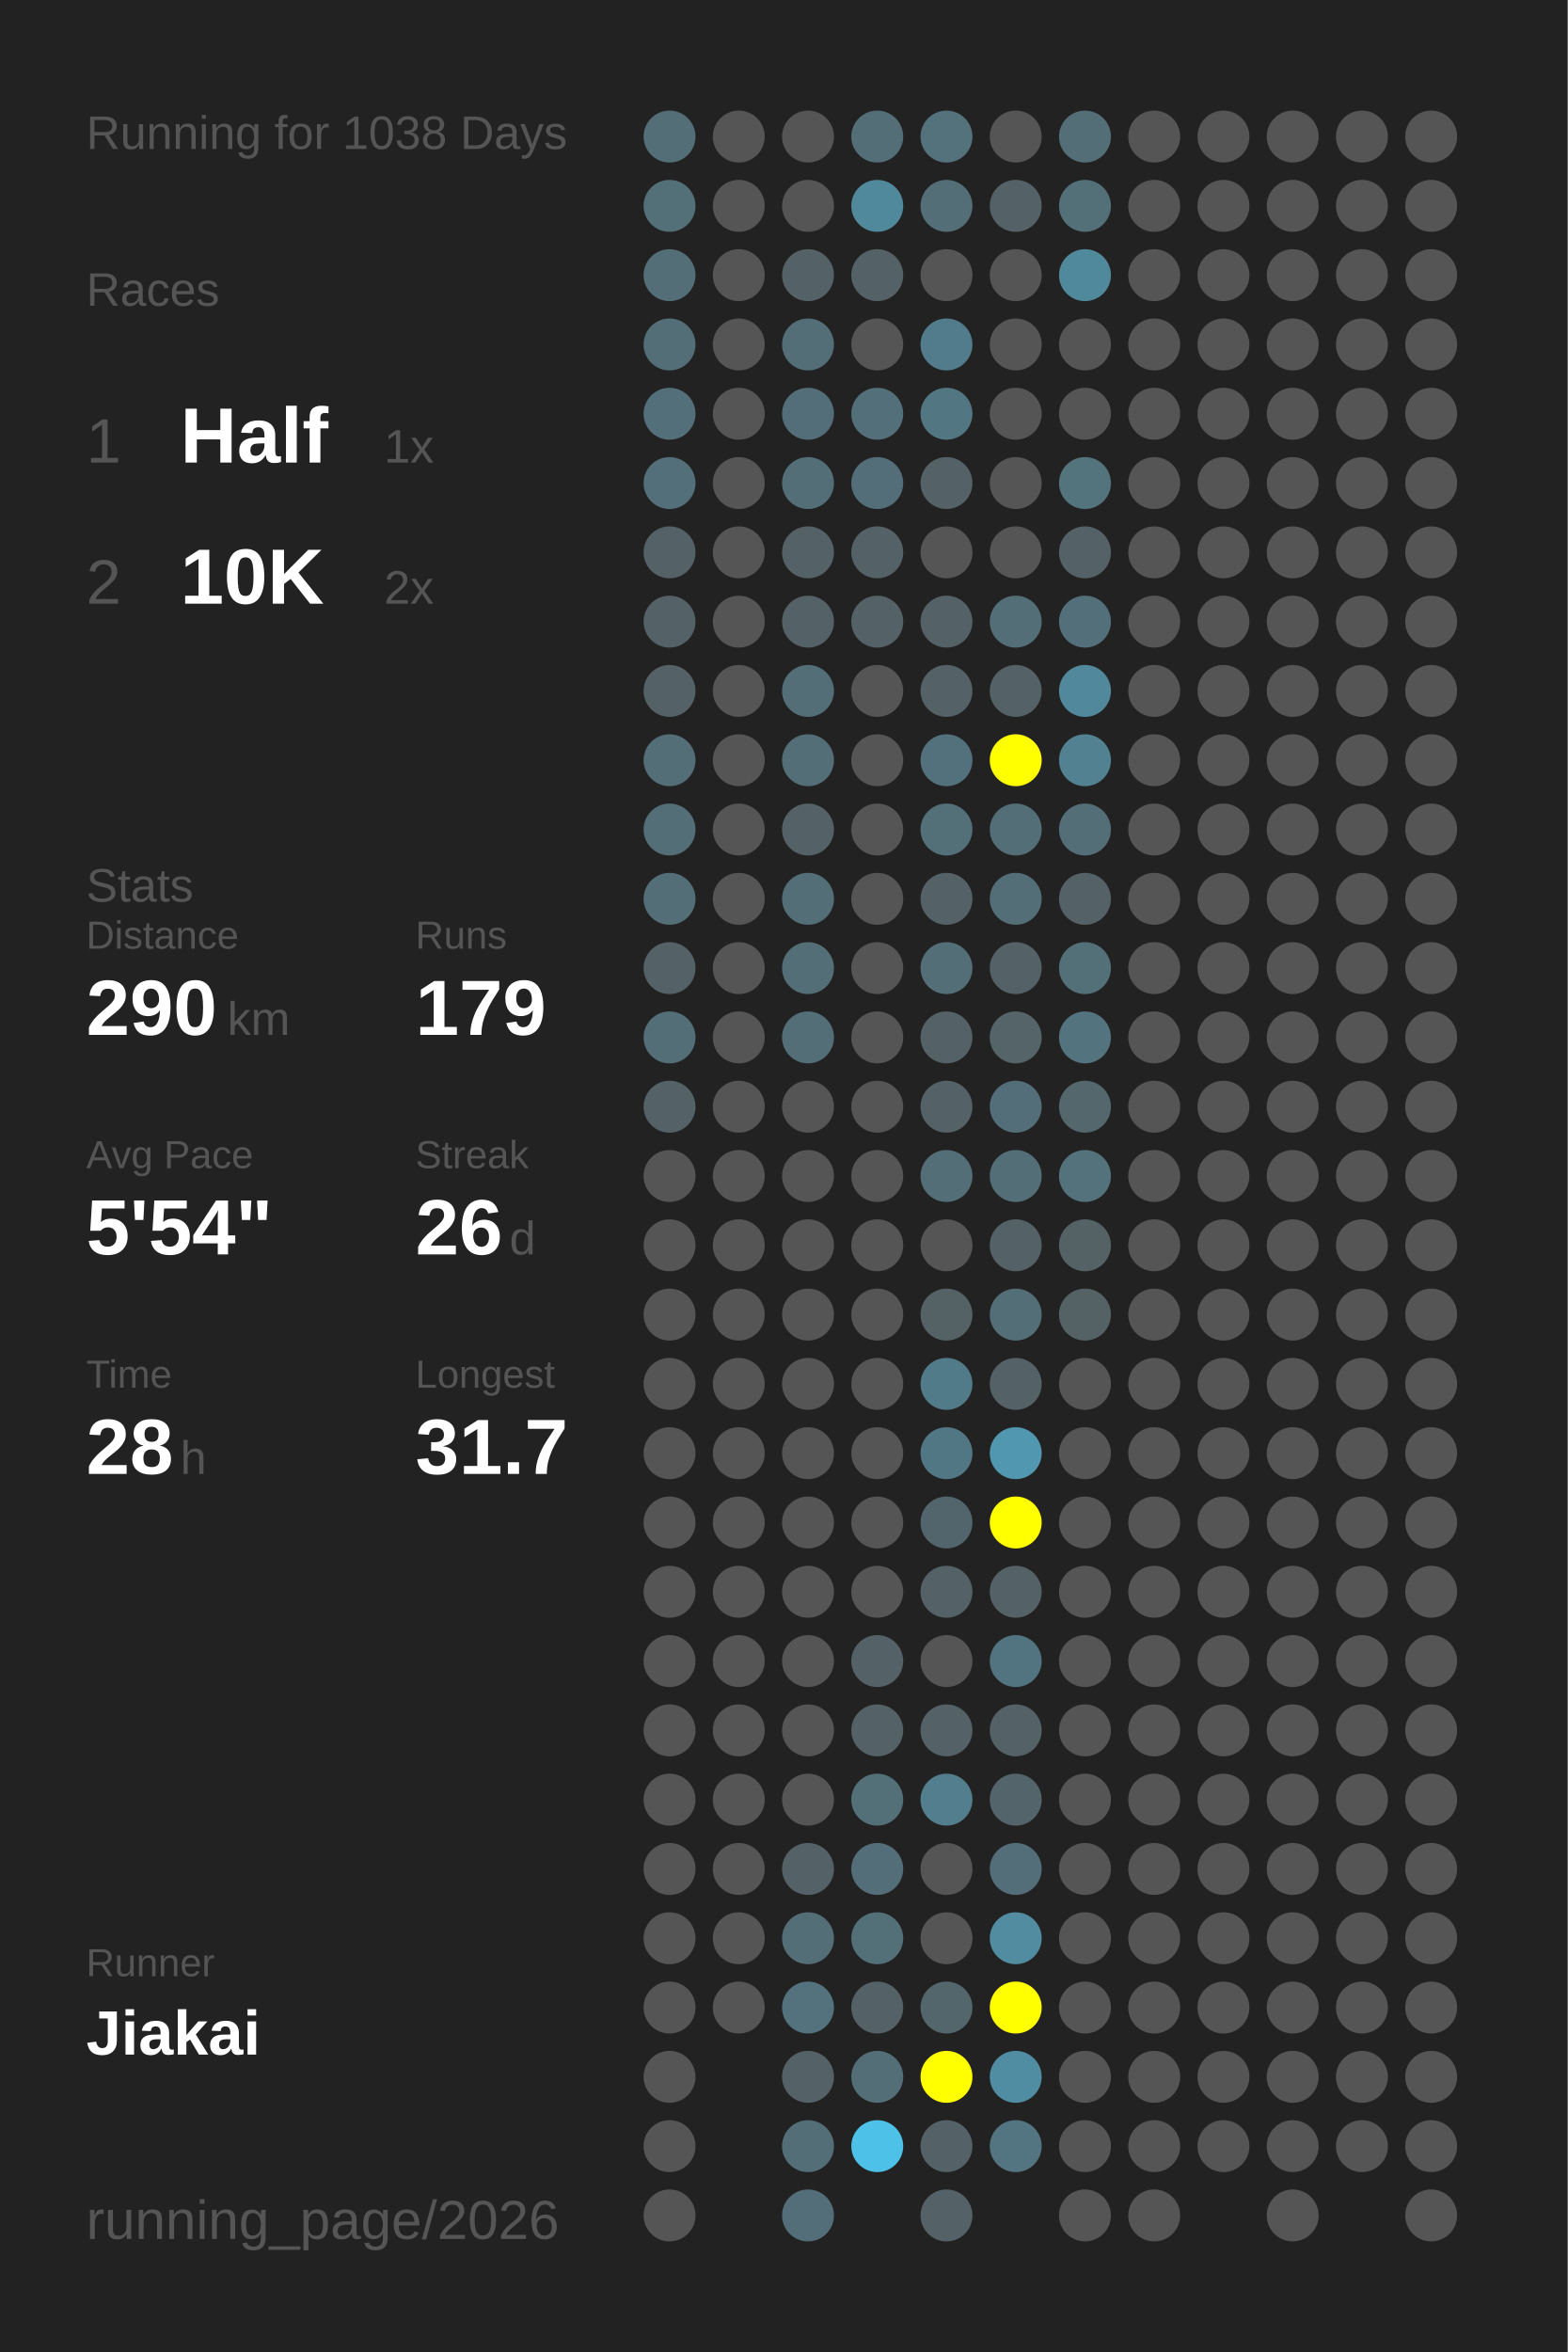
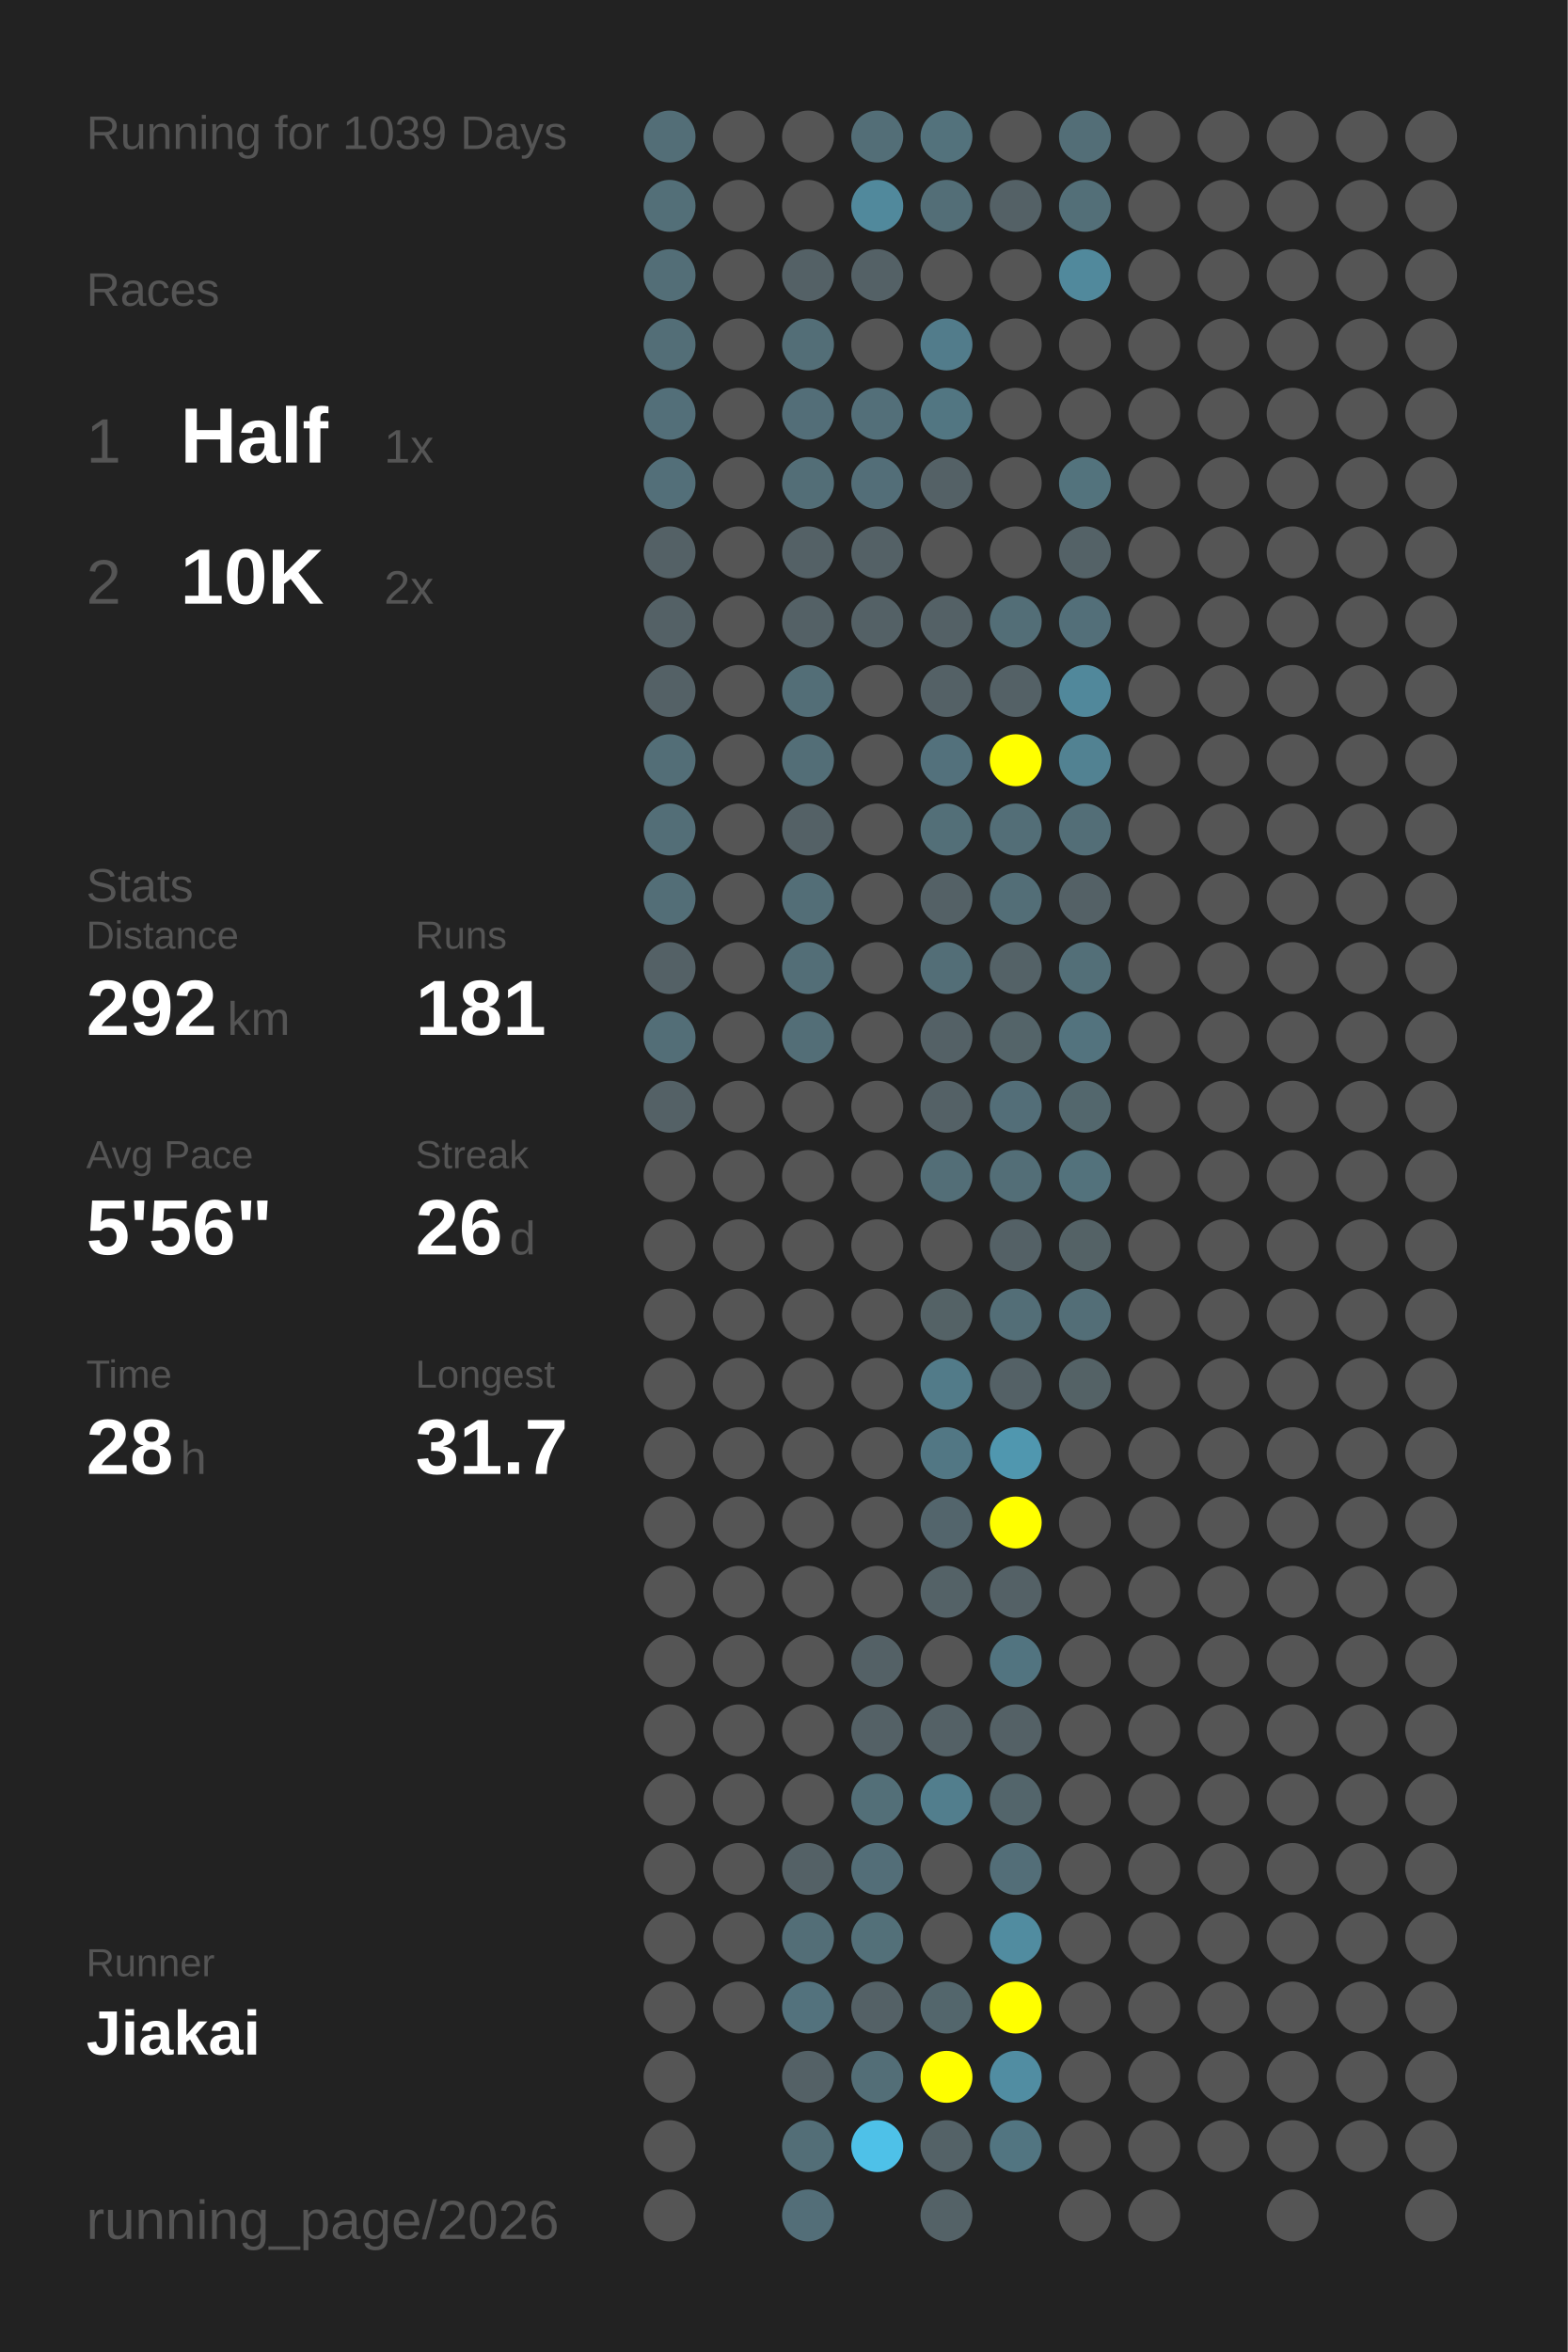
<svg xmlns="http://www.w3.org/2000/svg" baseProfile="full" height="300mm" version="1.1" viewBox="0,0,200,300" width="200mm">
  <defs />
  <rect fill="#222222" height="300" width="200" x="0" y="0" />
-   <text fill="#555555" style="font-size:6px; font-family:Arial;" x="11" y="19">Running for 1038 Days</text>
+   <text fill="#555555" style="font-size:6px; font-family:Arial;" x="11" y="19">Running for 1039 Days</text>
  <text fill="#555555" style="font-size:6px; font-family:Arial;" x="11" y="39">Races</text>
  <text fill="#555555" style="font-size:8px; font-family:Arial;" x="11" y="59">1</text>
  <text fill="#FFFFFF" style="font-size:10px; font-family:Arial; font-weight:bold;" x="23" y="59">Half</text>
  <text fill="#555555" style="font-size:6px; font-family:Arial;" x="49" y="59">1x</text>
  <text fill="#555555" style="font-size:8px; font-family:Arial;" x="11" y="77">2</text>
  <text fill="#FFFFFF" style="font-size:10px; font-family:Arial; font-weight:bold;" x="23" y="77">10K</text>
  <text fill="#555555" style="font-size:6px; font-family:Arial;" x="49" y="77">2x</text>
  <text fill="#555555" style="font-size:6px; font-family:Arial;" x="11" y="115">Stats</text>
  <text fill="#555555" style="font-size:5px; font-family:Arial;" x="11" y="121">Distance</text>
-   <text fill="#FFFFFF" style="font-size:10px; font-family:Arial; font-weight:bold;" x="11" y="132">290</text>
+   <text fill="#FFFFFF" style="font-size:10px; font-family:Arial; font-weight:bold;" x="11" y="132">292</text>
  <text fill="#555555" style="font-size:6px; font-family:Arial;" x="29" y="132">km</text>
  <text fill="#555555" style="font-size:5px; font-family:Arial;" x="53" y="121">Runs</text>
-   <text fill="#FFFFFF" style="font-size:10px; font-family:Arial; font-weight:bold;" x="53" y="132">179</text>
+   <text fill="#FFFFFF" style="font-size:10px; font-family:Arial; font-weight:bold;" x="53" y="132">181</text>
  <text fill="#555555" style="font-size:5px; font-family:Arial;" x="11" y="149">Avg Pace</text>
-   <text fill="#FFFFFF" style="font-size:10px; font-family:Arial; font-weight:bold;" x="11" y="160">5'54"</text>
+   <text fill="#FFFFFF" style="font-size:10px; font-family:Arial; font-weight:bold;" x="11" y="160">5'56"</text>
  <text fill="#555555" style="font-size:5px; font-family:Arial;" x="53" y="149">Streak</text>
  <text fill="#FFFFFF" style="font-size:10px; font-family:Arial; font-weight:bold;" x="53" y="160">26</text>
  <text fill="#555555" style="font-size:6px; font-family:Arial;" x="65" y="160">d</text>
  <text fill="#555555" style="font-size:5px; font-family:Arial;" x="11" y="177">Time</text>
  <text fill="#FFFFFF" style="font-size:10px; font-family:Arial; font-weight:bold;" x="11" y="188">28</text>
  <text fill="#555555" style="font-size:6px; font-family:Arial;" x="23" y="188">h</text>
  <text fill="#555555" style="font-size:5px; font-family:Arial;" x="53" y="177">Longest</text>
  <text fill="#FFFFFF" style="font-size:10px; font-family:Arial; font-weight:bold;" x="53" y="188">31.7</text>
  <text fill="#555555" style="font-size:5px; font-family:Arial;" x="11" y="252.065">Runner</text>
  <text fill="#FFFFFF" style="font-size:8px; font-family:Arial; font-weight:bold;" x="11" y="262.065">Jiakai</text>
  <text fill="#555555" style="font-size:7px; font-family:Arial;" x="11" y="285.581">running_page/2026</text>
  <circle cx="85.417" cy="17.419" fill="#536e77" r="3.312" />
  <circle cx="85.417" cy="26.258" fill="#536f78" r="3.312" />
  <circle cx="85.417" cy="35.097" fill="#536e77" r="3.312" />
  <circle cx="85.417" cy="43.935" fill="#536e77" r="3.312" />
  <circle cx="85.417" cy="52.774" fill="#536f79" r="3.312" />
  <circle cx="85.417" cy="61.613" fill="#536f79" r="3.312" />
  <circle cx="85.417" cy="70.452" fill="#546166" r="3.312" />
  <circle cx="85.417" cy="79.29" fill="#546166" r="3.312" />
  <circle cx="85.417" cy="88.129" fill="#546166" r="3.312" />
  <circle cx="85.417" cy="96.968" fill="#536e77" r="3.312" />
  <circle cx="85.417" cy="105.806" fill="#536e77" r="3.312" />
  <circle cx="85.417" cy="114.645" fill="#536e77" r="3.312" />
  <circle cx="85.417" cy="123.484" fill="#546166" r="3.312" />
  <circle cx="85.417" cy="132.323" fill="#536e77" r="3.312" />
  <circle cx="85.417" cy="141.161" fill="#546166" r="3.312" />
  <circle cx="85.417" cy="150" fill="#555555" r="3.312" />
  <circle cx="85.417" cy="158.839" fill="#555555" r="3.312" />
  <circle cx="85.417" cy="167.677" fill="#555555" r="3.312" />
  <circle cx="85.417" cy="176.516" fill="#555555" r="3.312" />
  <circle cx="85.417" cy="185.355" fill="#555555" r="3.312" />
  <circle cx="85.417" cy="194.194" fill="#555555" r="3.312" />
  <circle cx="85.417" cy="203.032" fill="#555555" r="3.312" />
  <circle cx="85.417" cy="211.871" fill="#555555" r="3.312" />
  <circle cx="85.417" cy="220.71" fill="#555555" r="3.312" />
  <circle cx="85.417" cy="229.548" fill="#555555" r="3.312" />
  <circle cx="85.417" cy="238.387" fill="#555555" r="3.312" />
  <circle cx="85.417" cy="247.226" fill="#555555" r="3.312" />
  <circle cx="85.417" cy="256.065" fill="#555555" r="3.312" />
  <circle cx="85.417" cy="264.903" fill="#555555" r="3.312" />
  <circle cx="85.417" cy="273.742" fill="#555555" r="3.312" />
  <circle cx="85.417" cy="282.581" fill="#555555" r="3.312" />
  <circle cx="94.25" cy="17.419" fill="#555555" r="3.312" />
  <circle cx="94.25" cy="26.258" fill="#555555" r="3.312" />
  <circle cx="94.25" cy="35.097" fill="#555555" r="3.312" />
  <circle cx="94.25" cy="43.935" fill="#555555" r="3.312" />
  <circle cx="94.25" cy="52.774" fill="#555555" r="3.312" />
  <circle cx="94.25" cy="61.613" fill="#555555" r="3.312" />
  <circle cx="94.25" cy="70.452" fill="#555555" r="3.312" />
  <circle cx="94.25" cy="79.29" fill="#555555" r="3.312" />
  <circle cx="94.25" cy="88.129" fill="#555555" r="3.312" />
  <circle cx="94.25" cy="96.968" fill="#555555" r="3.312" />
  <circle cx="94.25" cy="105.806" fill="#555555" r="3.312" />
  <circle cx="94.25" cy="114.645" fill="#555555" r="3.312" />
  <circle cx="94.25" cy="123.484" fill="#555555" r="3.312" />
  <circle cx="94.25" cy="132.323" fill="#555555" r="3.312" />
  <circle cx="94.25" cy="141.161" fill="#555555" r="3.312" />
  <circle cx="94.25" cy="150" fill="#555555" r="3.312" />
  <circle cx="94.25" cy="158.839" fill="#555555" r="3.312" />
  <circle cx="94.25" cy="167.677" fill="#555555" r="3.312" />
  <circle cx="94.25" cy="176.516" fill="#555555" r="3.312" />
  <circle cx="94.25" cy="185.355" fill="#555555" r="3.312" />
  <circle cx="94.25" cy="194.194" fill="#555555" r="3.312" />
  <circle cx="94.25" cy="203.032" fill="#555555" r="3.312" />
  <circle cx="94.25" cy="211.871" fill="#555555" r="3.312" />
  <circle cx="94.25" cy="220.71" fill="#555555" r="3.312" />
  <circle cx="94.25" cy="229.548" fill="#555555" r="3.312" />
  <circle cx="94.25" cy="238.387" fill="#555555" r="3.312" />
  <circle cx="94.25" cy="247.226" fill="#555555" r="3.312" />
  <circle cx="94.25" cy="256.065" fill="#555555" r="3.312" />
  <circle cx="103.083" cy="17.419" fill="#555555" r="3.312" />
  <circle cx="103.083" cy="26.258" fill="#555555" r="3.312" />
  <circle cx="103.083" cy="35.097" fill="#546166" r="3.312" />
  <circle cx="103.083" cy="43.935" fill="#536e77" r="3.312" />
  <circle cx="103.083" cy="52.774" fill="#536e78" r="3.312" />
  <circle cx="103.083" cy="61.613" fill="#536e77" r="3.312" />
  <circle cx="103.083" cy="70.452" fill="#546166" r="3.312" />
  <circle cx="103.083" cy="79.29" fill="#546166" r="3.312" />
  <circle cx="103.083" cy="88.129" fill="#536e77" r="3.312" />
  <circle cx="103.083" cy="96.968" fill="#536e77" r="3.312" />
  <circle cx="103.083" cy="105.806" fill="#546166" r="3.312" />
  <circle cx="103.083" cy="114.645" fill="#536e77" r="3.312" />
  <circle cx="103.083" cy="123.484" fill="#536e77" r="3.312" />
  <circle cx="103.083" cy="132.323" fill="#536e77" r="3.312" />
  <circle cx="103.083" cy="141.161" fill="#555555" r="3.312" />
  <circle cx="103.083" cy="150" fill="#555555" r="3.312" />
  <circle cx="103.083" cy="158.839" fill="#555555" r="3.312" />
  <circle cx="103.083" cy="167.677" fill="#555555" r="3.312" />
  <circle cx="103.083" cy="176.516" fill="#555555" r="3.312" />
  <circle cx="103.083" cy="185.355" fill="#555555" r="3.312" />
  <circle cx="103.083" cy="194.194" fill="#555555" r="3.312" />
  <circle cx="103.083" cy="203.032" fill="#555555" r="3.312" />
  <circle cx="103.083" cy="211.871" fill="#555555" r="3.312" />
  <circle cx="103.083" cy="220.71" fill="#555555" r="3.312" />
  <circle cx="103.083" cy="229.548" fill="#555555" r="3.312" />
  <circle cx="103.083" cy="238.387" fill="#546166" r="3.312" />
  <circle cx="103.083" cy="247.226" fill="#536e77" r="3.312" />
  <circle cx="103.083" cy="256.065" fill="#53727d" r="3.312" />
  <circle cx="103.083" cy="264.903" fill="#546166" r="3.312" />
  <circle cx="103.083" cy="273.742" fill="#536e77" r="3.312" />
  <circle cx="103.083" cy="282.581" fill="#536e78" r="3.312" />
  <circle cx="111.917" cy="17.419" fill="#536e77" r="3.312" />
  <circle cx="111.917" cy="26.258" fill="#51899c" r="3.312" />
  <circle cx="111.917" cy="35.097" fill="#546166" r="3.312" />
  <circle cx="111.917" cy="43.935" fill="#555555" r="3.312" />
  <circle cx="111.917" cy="52.774" fill="#536f79" r="3.312" />
  <circle cx="111.917" cy="61.613" fill="#536e78" r="3.312" />
  <circle cx="111.917" cy="70.452" fill="#546166" r="3.312" />
  <circle cx="111.917" cy="79.29" fill="#546166" r="3.312" />
  <circle cx="111.917" cy="88.129" fill="#555555" r="3.312" />
  <circle cx="111.917" cy="96.968" fill="#555555" r="3.312" />
  <circle cx="111.917" cy="105.806" fill="#555555" r="3.312" />
  <circle cx="111.917" cy="114.645" fill="#555555" r="3.312" />
  <circle cx="111.917" cy="123.484" fill="#555555" r="3.312" />
  <circle cx="111.917" cy="132.323" fill="#555555" r="3.312" />
  <circle cx="111.917" cy="141.161" fill="#555555" r="3.312" />
  <circle cx="111.917" cy="150" fill="#555555" r="3.312" />
  <circle cx="111.917" cy="158.839" fill="#555555" r="3.312" />
  <circle cx="111.917" cy="167.677" fill="#555555" r="3.312" />
  <circle cx="111.917" cy="176.516" fill="#555555" r="3.312" />
  <circle cx="111.917" cy="185.355" fill="#555555" r="3.312" />
  <circle cx="111.917" cy="194.194" fill="#555555" r="3.312" />
  <circle cx="111.917" cy="203.032" fill="#555555" r="3.312" />
  <circle cx="111.917" cy="211.871" fill="#546166" r="3.312" />
  <circle cx="111.917" cy="220.71" fill="#546166" r="3.312" />
  <circle cx="111.917" cy="229.548" fill="#536f78" r="3.312" />
  <circle cx="111.917" cy="238.387" fill="#536e78" r="3.312" />
  <circle cx="111.917" cy="247.226" fill="#537079" r="3.312" />
  <circle cx="111.917" cy="256.065" fill="#546166" r="3.312" />
  <circle cx="111.917" cy="264.903" fill="#536e77" r="3.312" />
  <circle cx="111.917" cy="273.742" fill="#4ec1e8" r="3.312" />
  <circle cx="120.75" cy="17.419" fill="#53727c" r="3.312" />
  <circle cx="120.75" cy="26.258" fill="#536e77" r="3.312" />
  <circle cx="120.75" cy="35.097" fill="#555555" r="3.312" />
  <circle cx="120.75" cy="43.935" fill="#527c8b" r="3.312" />
  <circle cx="120.75" cy="52.774" fill="#527682" r="3.312" />
  <circle cx="120.75" cy="61.613" fill="#546166" r="3.312" />
  <circle cx="120.75" cy="70.452" fill="#555555" r="3.312" />
  <circle cx="120.75" cy="79.29" fill="#546166" r="3.312" />
  <circle cx="120.75" cy="88.129" fill="#546166" r="3.312" />
  <circle cx="120.75" cy="96.968" fill="#53717c" r="3.312" />
  <circle cx="120.75" cy="105.806" fill="#536f78" r="3.312" />
  <circle cx="120.75" cy="114.645" fill="#546166" r="3.312" />
  <circle cx="120.75" cy="123.484" fill="#536e77" r="3.312" />
  <circle cx="120.75" cy="132.323" fill="#546166" r="3.312" />
  <circle cx="120.75" cy="141.161" fill="#546166" r="3.312" />
  <circle cx="120.75" cy="150" fill="#536e77" r="3.312" />
  <circle cx="120.75" cy="158.839" fill="#555555" r="3.312" />
  <circle cx="120.75" cy="167.677" fill="#546266" r="3.312" />
  <circle cx="120.75" cy="176.516" fill="#527b89" r="3.312" />
  <circle cx="120.75" cy="185.355" fill="#527784" r="3.312" />
  <circle cx="120.75" cy="194.194" fill="#53656c" r="3.312" />
  <circle cx="120.75" cy="203.032" fill="#546267" r="3.312" />
  <circle cx="120.75" cy="211.871" fill="#555555" r="3.312" />
  <circle cx="120.75" cy="220.71" fill="#546166" r="3.312" />
  <circle cx="120.75" cy="229.548" fill="#527e8d" r="3.312" />
  <circle cx="120.75" cy="238.387" fill="#555555" r="3.312" />
  <circle cx="120.75" cy="247.226" fill="#555555" r="3.312" />
  <circle cx="120.75" cy="256.065" fill="#53666c" r="3.312" />
  <circle cx="120.75" cy="264.903" fill="#FFFF00" r="3.312" />
  <circle cx="120.75" cy="273.742" fill="#546267" r="3.312" />
  <circle cx="120.75" cy="282.581" fill="#546267" r="3.312" />
  <circle cx="129.583" cy="17.419" fill="#555555" r="3.312" />
  <circle cx="129.583" cy="26.258" fill="#546166" r="3.312" />
  <circle cx="129.583" cy="35.097" fill="#555555" r="3.312" />
  <circle cx="129.583" cy="43.935" fill="#555555" r="3.312" />
  <circle cx="129.583" cy="52.774" fill="#555555" r="3.312" />
  <circle cx="129.583" cy="61.613" fill="#555555" r="3.312" />
  <circle cx="129.583" cy="70.452" fill="#555555" r="3.312" />
  <circle cx="129.583" cy="79.29" fill="#536e77" r="3.312" />
  <circle cx="129.583" cy="88.129" fill="#546166" r="3.312" />
  <circle cx="129.583" cy="96.968" fill="#FFFF00" r="3.312" />
  <circle cx="129.583" cy="105.806" fill="#536e77" r="3.312" />
  <circle cx="129.583" cy="114.645" fill="#536e77" r="3.312" />
  <circle cx="129.583" cy="123.484" fill="#546267" r="3.312" />
  <circle cx="129.583" cy="132.323" fill="#546469" r="3.312" />
  <circle cx="129.583" cy="141.161" fill="#536e78" r="3.312" />
  <circle cx="129.583" cy="150" fill="#536e77" r="3.312" />
  <circle cx="129.583" cy="158.839" fill="#546166" r="3.312" />
  <circle cx="129.583" cy="167.677" fill="#536e77" r="3.312" />
  <circle cx="129.583" cy="176.516" fill="#546166" r="3.312" />
  <circle cx="129.583" cy="185.355" fill="#5097af" r="3.312" />
  <circle cx="129.583" cy="194.194" fill="#FFFF00" r="3.312" />
  <circle cx="129.583" cy="203.032" fill="#546166" r="3.312" />
  <circle cx="129.583" cy="211.871" fill="#527480" r="3.312" />
  <circle cx="129.583" cy="220.71" fill="#546166" r="3.312" />
  <circle cx="129.583" cy="229.548" fill="#53656b" r="3.312" />
  <circle cx="129.583" cy="238.387" fill="#536e78" r="3.312" />
  <circle cx="129.583" cy="247.226" fill="#518ca0" r="3.312" />
  <circle cx="129.583" cy="256.065" fill="#FFFF00" r="3.312" />
  <circle cx="129.583" cy="264.903" fill="#518da2" r="3.312" />
  <circle cx="129.583" cy="273.742" fill="#527581" r="3.312" />
  <circle cx="138.417" cy="17.419" fill="#536e77" r="3.312" />
  <circle cx="138.417" cy="26.258" fill="#536f78" r="3.312" />
  <circle cx="138.417" cy="35.097" fill="#51899c" r="3.312" />
  <circle cx="138.417" cy="43.935" fill="#555555" r="3.312" />
  <circle cx="138.417" cy="52.774" fill="#555555" r="3.312" />
  <circle cx="138.417" cy="61.613" fill="#53737d" r="3.312" />
  <circle cx="138.417" cy="70.452" fill="#546267" r="3.312" />
  <circle cx="138.417" cy="79.29" fill="#536f79" r="3.312" />
  <circle cx="138.417" cy="88.129" fill="#51889b" r="3.312" />
  <circle cx="138.417" cy="96.968" fill="#528292" r="3.312" />
  <circle cx="138.417" cy="105.806" fill="#536e77" r="3.312" />
  <circle cx="138.417" cy="114.645" fill="#546166" r="3.312" />
  <circle cx="138.417" cy="123.484" fill="#536f78" r="3.312" />
  <circle cx="138.417" cy="132.323" fill="#53737e" r="3.312" />
  <circle cx="138.417" cy="141.161" fill="#53676d" r="3.312" />
  <circle cx="138.417" cy="150" fill="#53727c" r="3.312" />
  <circle cx="138.417" cy="158.839" fill="#546266" r="3.312" />
-   <circle cx="138.417" cy="167.677" fill="#546266" r="3.312" />
-   <circle cx="138.417" cy="176.516" fill="#555555" r="3.312" />
+   <circle cx="138.417" cy="167.677" fill="#536e77" r="3.312" />
+   <circle cx="138.417" cy="176.516" fill="#546266" r="3.312" />
  <circle cx="138.417" cy="185.355" fill="#555555" r="3.312" />
  <circle cx="138.417" cy="194.194" fill="#555555" r="3.312" />
  <circle cx="138.417" cy="203.032" fill="#555555" r="3.312" />
  <circle cx="138.417" cy="211.871" fill="#555555" r="3.312" />
  <circle cx="138.417" cy="220.71" fill="#555555" r="3.312" />
  <circle cx="138.417" cy="229.548" fill="#555555" r="3.312" />
  <circle cx="138.417" cy="238.387" fill="#555555" r="3.312" />
  <circle cx="138.417" cy="247.226" fill="#555555" r="3.312" />
  <circle cx="138.417" cy="256.065" fill="#555555" r="3.312" />
  <circle cx="138.417" cy="264.903" fill="#555555" r="3.312" />
  <circle cx="138.417" cy="273.742" fill="#555555" r="3.312" />
  <circle cx="138.417" cy="282.581" fill="#555555" r="3.312" />
  <circle cx="147.25" cy="17.419" fill="#555555" r="3.312" />
  <circle cx="147.25" cy="26.258" fill="#555555" r="3.312" />
  <circle cx="147.25" cy="35.097" fill="#555555" r="3.312" />
  <circle cx="147.25" cy="43.935" fill="#555555" r="3.312" />
  <circle cx="147.25" cy="52.774" fill="#555555" r="3.312" />
  <circle cx="147.25" cy="61.613" fill="#555555" r="3.312" />
  <circle cx="147.25" cy="70.452" fill="#555555" r="3.312" />
  <circle cx="147.25" cy="79.29" fill="#555555" r="3.312" />
  <circle cx="147.25" cy="88.129" fill="#555555" r="3.312" />
  <circle cx="147.25" cy="96.968" fill="#555555" r="3.312" />
  <circle cx="147.25" cy="105.806" fill="#555555" r="3.312" />
  <circle cx="147.25" cy="114.645" fill="#555555" r="3.312" />
  <circle cx="147.25" cy="123.484" fill="#555555" r="3.312" />
  <circle cx="147.25" cy="132.323" fill="#555555" r="3.312" />
  <circle cx="147.25" cy="141.161" fill="#555555" r="3.312" />
  <circle cx="147.25" cy="150" fill="#555555" r="3.312" />
  <circle cx="147.25" cy="158.839" fill="#555555" r="3.312" />
  <circle cx="147.25" cy="167.677" fill="#555555" r="3.312" />
  <circle cx="147.25" cy="176.516" fill="#555555" r="3.312" />
  <circle cx="147.25" cy="185.355" fill="#555555" r="3.312" />
  <circle cx="147.25" cy="194.194" fill="#555555" r="3.312" />
  <circle cx="147.25" cy="203.032" fill="#555555" r="3.312" />
  <circle cx="147.25" cy="211.871" fill="#555555" r="3.312" />
  <circle cx="147.25" cy="220.71" fill="#555555" r="3.312" />
  <circle cx="147.25" cy="229.548" fill="#555555" r="3.312" />
  <circle cx="147.25" cy="238.387" fill="#555555" r="3.312" />
  <circle cx="147.25" cy="247.226" fill="#555555" r="3.312" />
  <circle cx="147.25" cy="256.065" fill="#555555" r="3.312" />
  <circle cx="147.25" cy="264.903" fill="#555555" r="3.312" />
  <circle cx="147.25" cy="273.742" fill="#555555" r="3.312" />
  <circle cx="147.25" cy="282.581" fill="#555555" r="3.312" />
  <circle cx="156.083" cy="17.419" fill="#555555" r="3.312" />
  <circle cx="156.083" cy="26.258" fill="#555555" r="3.312" />
  <circle cx="156.083" cy="35.097" fill="#555555" r="3.312" />
  <circle cx="156.083" cy="43.935" fill="#555555" r="3.312" />
  <circle cx="156.083" cy="52.774" fill="#555555" r="3.312" />
  <circle cx="156.083" cy="61.613" fill="#555555" r="3.312" />
  <circle cx="156.083" cy="70.452" fill="#555555" r="3.312" />
  <circle cx="156.083" cy="79.29" fill="#555555" r="3.312" />
  <circle cx="156.083" cy="88.129" fill="#555555" r="3.312" />
  <circle cx="156.083" cy="96.968" fill="#555555" r="3.312" />
  <circle cx="156.083" cy="105.806" fill="#555555" r="3.312" />
  <circle cx="156.083" cy="114.645" fill="#555555" r="3.312" />
  <circle cx="156.083" cy="123.484" fill="#555555" r="3.312" />
  <circle cx="156.083" cy="132.323" fill="#555555" r="3.312" />
  <circle cx="156.083" cy="141.161" fill="#555555" r="3.312" />
  <circle cx="156.083" cy="150" fill="#555555" r="3.312" />
  <circle cx="156.083" cy="158.839" fill="#555555" r="3.312" />
  <circle cx="156.083" cy="167.677" fill="#555555" r="3.312" />
  <circle cx="156.083" cy="176.516" fill="#555555" r="3.312" />
  <circle cx="156.083" cy="185.355" fill="#555555" r="3.312" />
  <circle cx="156.083" cy="194.194" fill="#555555" r="3.312" />
  <circle cx="156.083" cy="203.032" fill="#555555" r="3.312" />
  <circle cx="156.083" cy="211.871" fill="#555555" r="3.312" />
  <circle cx="156.083" cy="220.71" fill="#555555" r="3.312" />
  <circle cx="156.083" cy="229.548" fill="#555555" r="3.312" />
  <circle cx="156.083" cy="238.387" fill="#555555" r="3.312" />
  <circle cx="156.083" cy="247.226" fill="#555555" r="3.312" />
  <circle cx="156.083" cy="256.065" fill="#555555" r="3.312" />
  <circle cx="156.083" cy="264.903" fill="#555555" r="3.312" />
  <circle cx="156.083" cy="273.742" fill="#555555" r="3.312" />
  <circle cx="164.917" cy="17.419" fill="#555555" r="3.312" />
  <circle cx="164.917" cy="26.258" fill="#555555" r="3.312" />
  <circle cx="164.917" cy="35.097" fill="#555555" r="3.312" />
  <circle cx="164.917" cy="43.935" fill="#555555" r="3.312" />
  <circle cx="164.917" cy="52.774" fill="#555555" r="3.312" />
  <circle cx="164.917" cy="61.613" fill="#555555" r="3.312" />
  <circle cx="164.917" cy="70.452" fill="#555555" r="3.312" />
  <circle cx="164.917" cy="79.29" fill="#555555" r="3.312" />
  <circle cx="164.917" cy="88.129" fill="#555555" r="3.312" />
  <circle cx="164.917" cy="96.968" fill="#555555" r="3.312" />
  <circle cx="164.917" cy="105.806" fill="#555555" r="3.312" />
  <circle cx="164.917" cy="114.645" fill="#555555" r="3.312" />
  <circle cx="164.917" cy="123.484" fill="#555555" r="3.312" />
  <circle cx="164.917" cy="132.323" fill="#555555" r="3.312" />
  <circle cx="164.917" cy="141.161" fill="#555555" r="3.312" />
  <circle cx="164.917" cy="150" fill="#555555" r="3.312" />
  <circle cx="164.917" cy="158.839" fill="#555555" r="3.312" />
  <circle cx="164.917" cy="167.677" fill="#555555" r="3.312" />
  <circle cx="164.917" cy="176.516" fill="#555555" r="3.312" />
  <circle cx="164.917" cy="185.355" fill="#555555" r="3.312" />
  <circle cx="164.917" cy="194.194" fill="#555555" r="3.312" />
  <circle cx="164.917" cy="203.032" fill="#555555" r="3.312" />
  <circle cx="164.917" cy="211.871" fill="#555555" r="3.312" />
  <circle cx="164.917" cy="220.71" fill="#555555" r="3.312" />
  <circle cx="164.917" cy="229.548" fill="#555555" r="3.312" />
  <circle cx="164.917" cy="238.387" fill="#555555" r="3.312" />
  <circle cx="164.917" cy="247.226" fill="#555555" r="3.312" />
  <circle cx="164.917" cy="256.065" fill="#555555" r="3.312" />
  <circle cx="164.917" cy="264.903" fill="#555555" r="3.312" />
  <circle cx="164.917" cy="273.742" fill="#555555" r="3.312" />
  <circle cx="164.917" cy="282.581" fill="#555555" r="3.312" />
  <circle cx="173.75" cy="17.419" fill="#555555" r="3.312" />
  <circle cx="173.75" cy="26.258" fill="#555555" r="3.312" />
  <circle cx="173.75" cy="35.097" fill="#555555" r="3.312" />
  <circle cx="173.75" cy="43.935" fill="#555555" r="3.312" />
  <circle cx="173.75" cy="52.774" fill="#555555" r="3.312" />
  <circle cx="173.75" cy="61.613" fill="#555555" r="3.312" />
  <circle cx="173.75" cy="70.452" fill="#555555" r="3.312" />
  <circle cx="173.75" cy="79.29" fill="#555555" r="3.312" />
  <circle cx="173.75" cy="88.129" fill="#555555" r="3.312" />
  <circle cx="173.75" cy="96.968" fill="#555555" r="3.312" />
  <circle cx="173.75" cy="105.806" fill="#555555" r="3.312" />
  <circle cx="173.75" cy="114.645" fill="#555555" r="3.312" />
  <circle cx="173.75" cy="123.484" fill="#555555" r="3.312" />
  <circle cx="173.75" cy="132.323" fill="#555555" r="3.312" />
  <circle cx="173.75" cy="141.161" fill="#555555" r="3.312" />
  <circle cx="173.75" cy="150" fill="#555555" r="3.312" />
  <circle cx="173.75" cy="158.839" fill="#555555" r="3.312" />
  <circle cx="173.75" cy="167.677" fill="#555555" r="3.312" />
  <circle cx="173.75" cy="176.516" fill="#555555" r="3.312" />
  <circle cx="173.75" cy="185.355" fill="#555555" r="3.312" />
  <circle cx="173.75" cy="194.194" fill="#555555" r="3.312" />
  <circle cx="173.75" cy="203.032" fill="#555555" r="3.312" />
  <circle cx="173.75" cy="211.871" fill="#555555" r="3.312" />
  <circle cx="173.75" cy="220.71" fill="#555555" r="3.312" />
  <circle cx="173.75" cy="229.548" fill="#555555" r="3.312" />
  <circle cx="173.75" cy="238.387" fill="#555555" r="3.312" />
  <circle cx="173.75" cy="247.226" fill="#555555" r="3.312" />
  <circle cx="173.75" cy="256.065" fill="#555555" r="3.312" />
  <circle cx="173.75" cy="264.903" fill="#555555" r="3.312" />
  <circle cx="173.75" cy="273.742" fill="#555555" r="3.312" />
  <circle cx="182.583" cy="17.419" fill="#555555" r="3.312" />
  <circle cx="182.583" cy="26.258" fill="#555555" r="3.312" />
  <circle cx="182.583" cy="35.097" fill="#555555" r="3.312" />
  <circle cx="182.583" cy="43.935" fill="#555555" r="3.312" />
  <circle cx="182.583" cy="52.774" fill="#555555" r="3.312" />
  <circle cx="182.583" cy="61.613" fill="#555555" r="3.312" />
  <circle cx="182.583" cy="70.452" fill="#555555" r="3.312" />
  <circle cx="182.583" cy="79.29" fill="#555555" r="3.312" />
  <circle cx="182.583" cy="88.129" fill="#555555" r="3.312" />
  <circle cx="182.583" cy="96.968" fill="#555555" r="3.312" />
  <circle cx="182.583" cy="105.806" fill="#555555" r="3.312" />
  <circle cx="182.583" cy="114.645" fill="#555555" r="3.312" />
  <circle cx="182.583" cy="123.484" fill="#555555" r="3.312" />
  <circle cx="182.583" cy="132.323" fill="#555555" r="3.312" />
  <circle cx="182.583" cy="141.161" fill="#555555" r="3.312" />
  <circle cx="182.583" cy="150" fill="#555555" r="3.312" />
  <circle cx="182.583" cy="158.839" fill="#555555" r="3.312" />
  <circle cx="182.583" cy="167.677" fill="#555555" r="3.312" />
  <circle cx="182.583" cy="176.516" fill="#555555" r="3.312" />
  <circle cx="182.583" cy="185.355" fill="#555555" r="3.312" />
  <circle cx="182.583" cy="194.194" fill="#555555" r="3.312" />
  <circle cx="182.583" cy="203.032" fill="#555555" r="3.312" />
  <circle cx="182.583" cy="211.871" fill="#555555" r="3.312" />
  <circle cx="182.583" cy="220.71" fill="#555555" r="3.312" />
  <circle cx="182.583" cy="229.548" fill="#555555" r="3.312" />
  <circle cx="182.583" cy="238.387" fill="#555555" r="3.312" />
  <circle cx="182.583" cy="247.226" fill="#555555" r="3.312" />
  <circle cx="182.583" cy="256.065" fill="#555555" r="3.312" />
  <circle cx="182.583" cy="264.903" fill="#555555" r="3.312" />
  <circle cx="182.583" cy="273.742" fill="#555555" r="3.312" />
  <circle cx="182.583" cy="282.581" fill="#555555" r="3.312" />
</svg>
